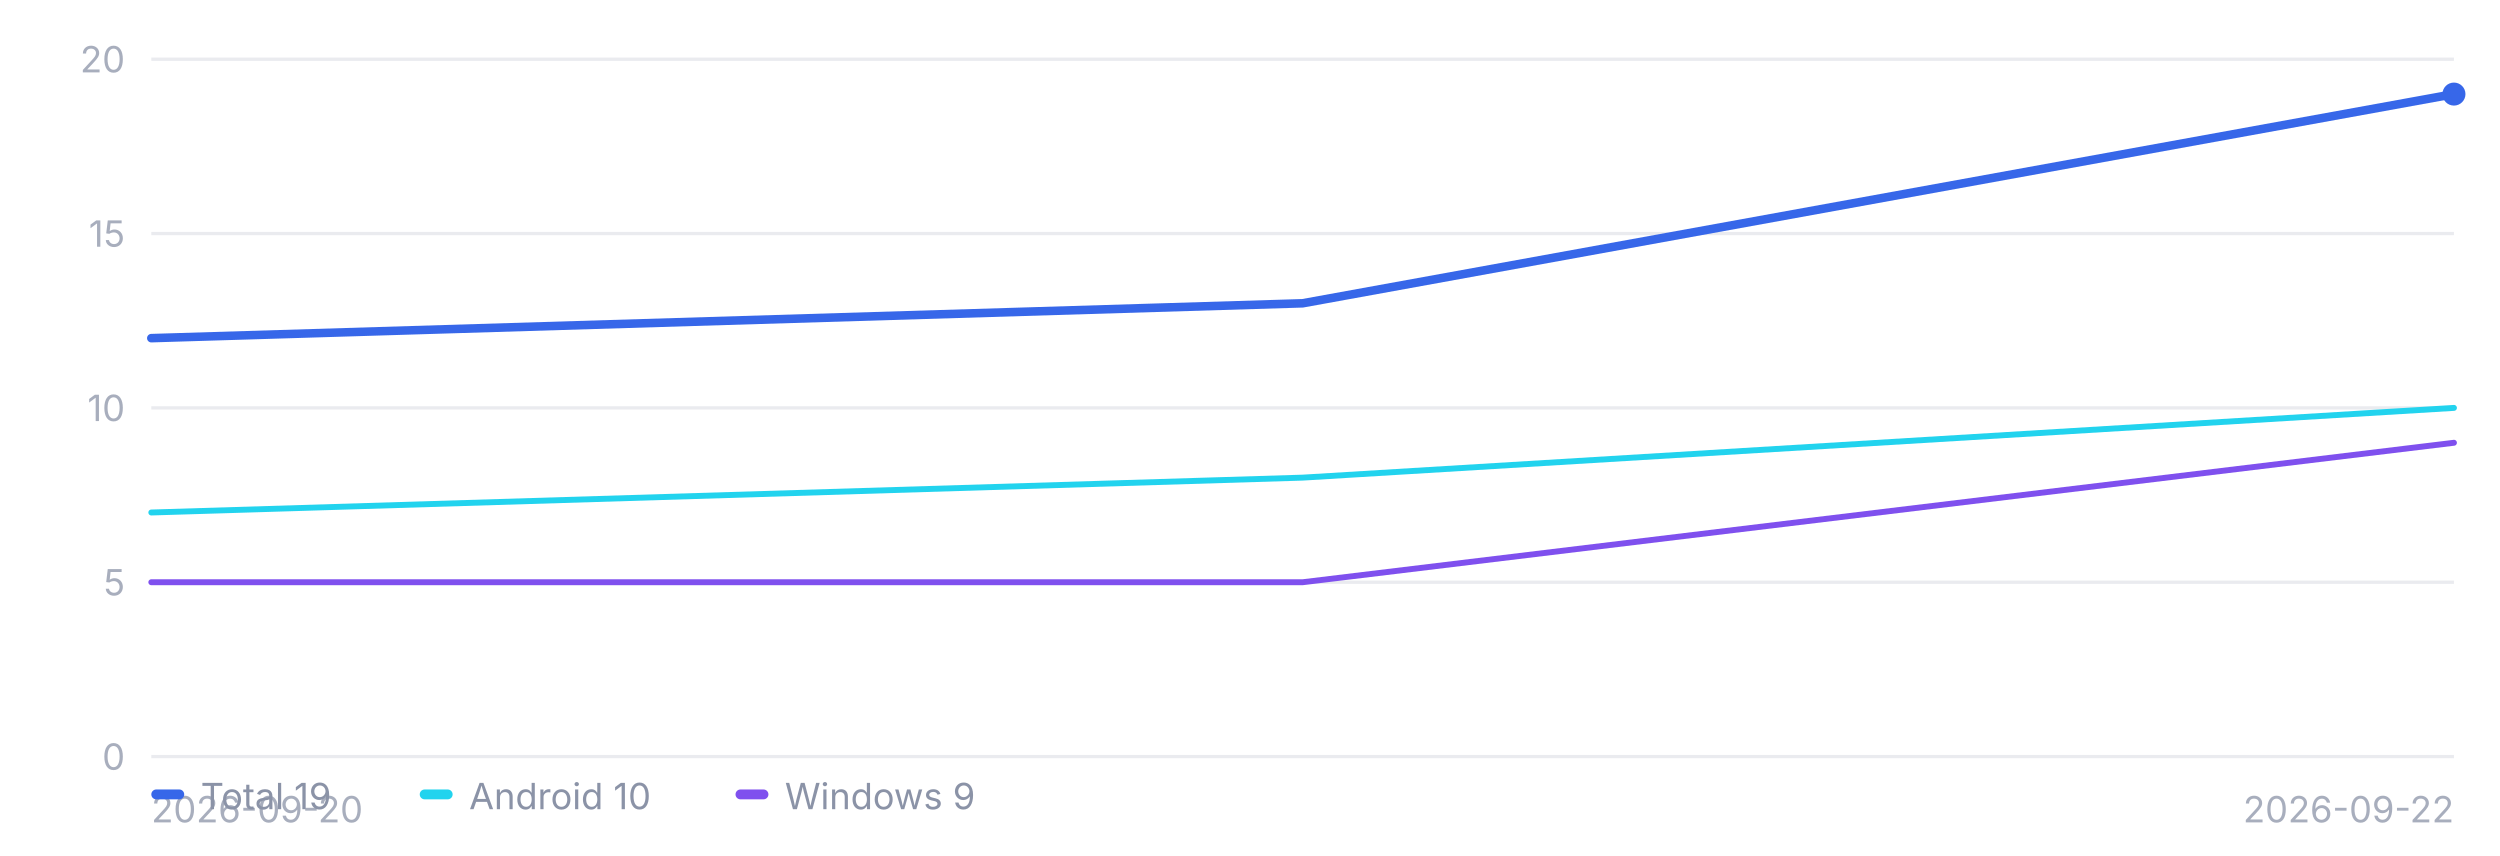
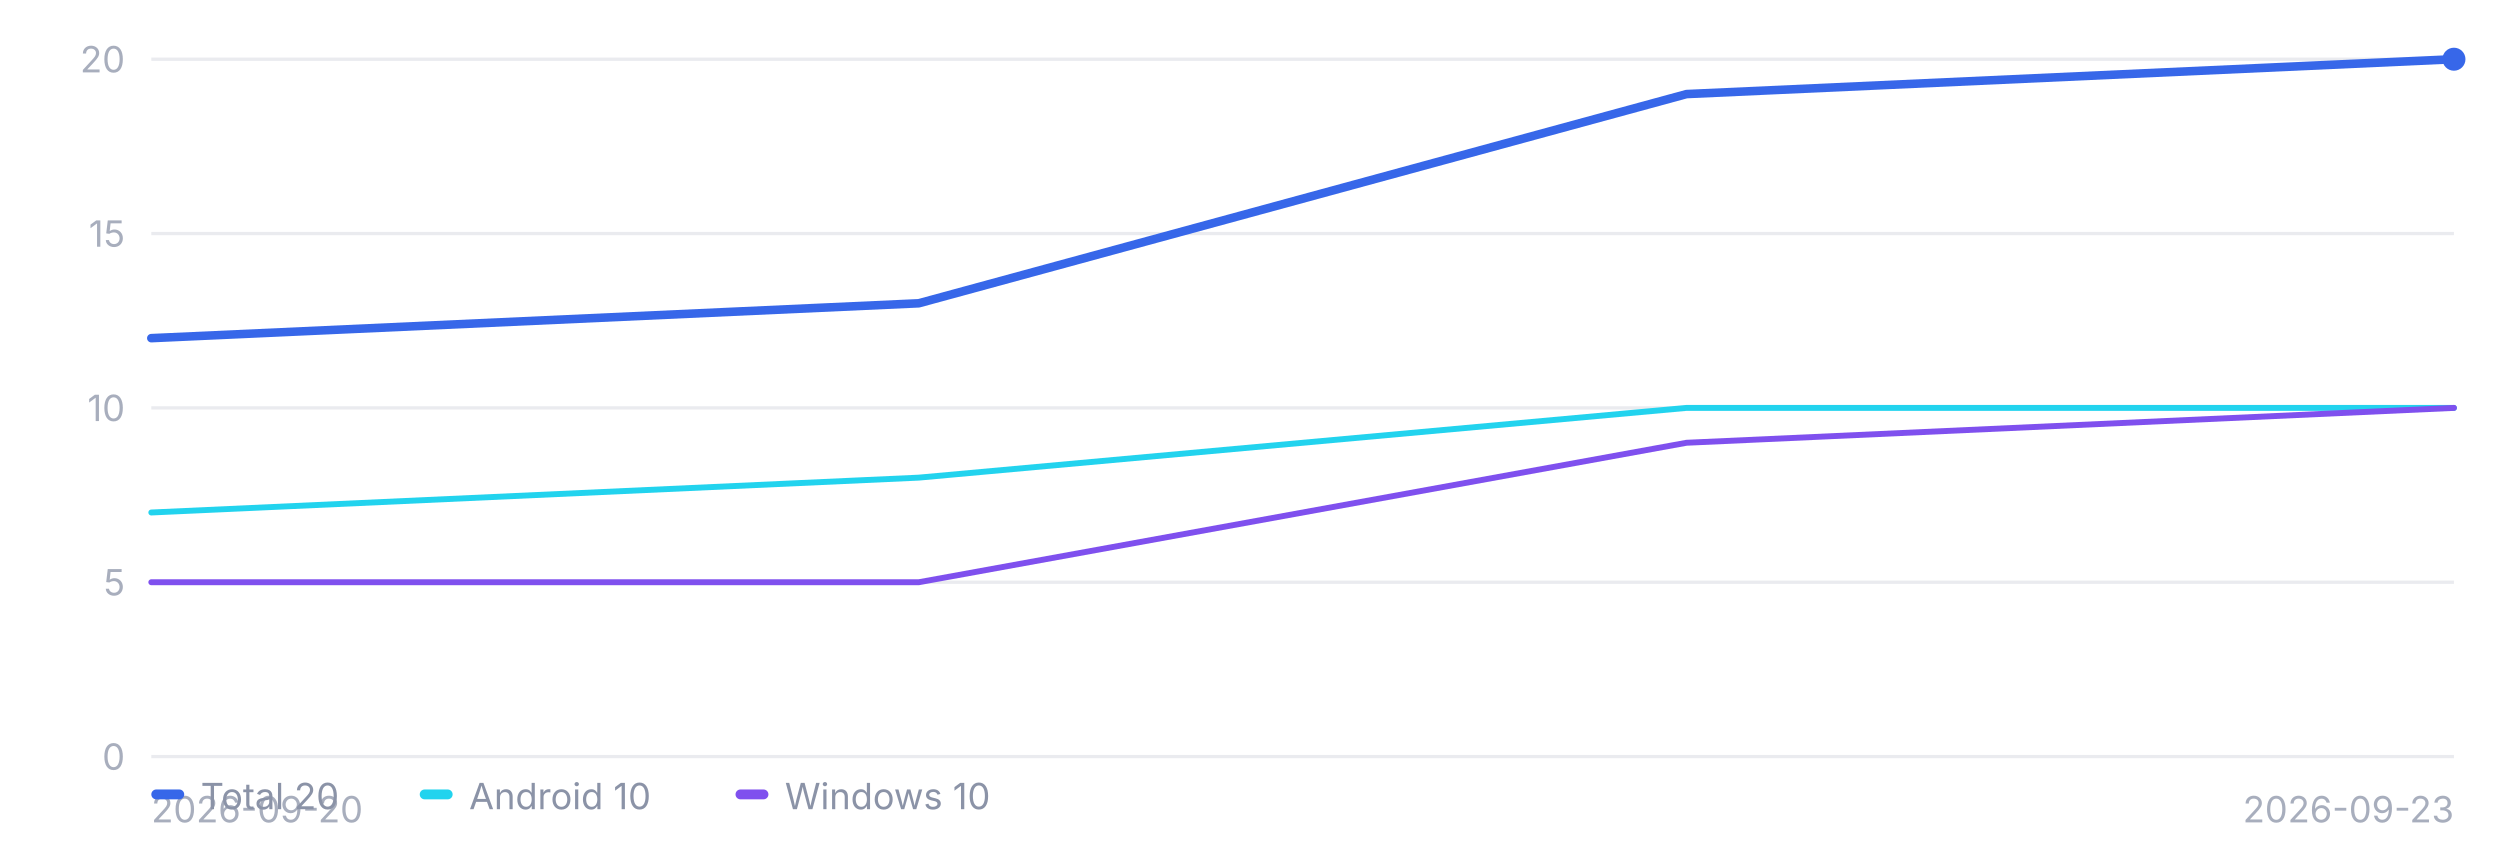
- <svg xmlns="http://www.w3.org/2000/svg" width="760" height="260" viewBox="0 0 760 260" role="img" aria-label="CubePilot downloads over time. Latest total 19.">
+ <svg xmlns="http://www.w3.org/2000/svg" width="760" height="260" viewBox="0 0 760 260" role="img" aria-label="CubePilot downloads over time. Latest total 20.">
  <style>text{font-family:system-ui,-apple-system,Segoe UI,sans-serif}</style>
  <line x1="46" y1="230.0" x2="746" y2="230.0" stroke="#8b93a7" stroke-opacity="0.18" stroke-width="1" />
  <text x="38" y="234.0" text-anchor="end" font-size="11" fill="#8b93a7" fill-opacity="0.75">0</text>
  <line x1="46" y1="177.0" x2="746" y2="177.0" stroke="#8b93a7" stroke-opacity="0.18" stroke-width="1" />
  <text x="38" y="181.0" text-anchor="end" font-size="11" fill="#8b93a7" fill-opacity="0.75">5</text>
  <line x1="46" y1="124.0" x2="746" y2="124.0" stroke="#8b93a7" stroke-opacity="0.18" stroke-width="1" />
  <text x="38" y="128.0" text-anchor="end" font-size="11" fill="#8b93a7" fill-opacity="0.75">10</text>
  <line x1="46" y1="71.0" x2="746" y2="71.0" stroke="#8b93a7" stroke-opacity="0.18" stroke-width="1" />
  <text x="38" y="75.0" text-anchor="end" font-size="11" fill="#8b93a7" fill-opacity="0.75">15</text>
  <line x1="46" y1="18.0" x2="746" y2="18.0" stroke="#8b93a7" stroke-opacity="0.18" stroke-width="1" />
  <text x="38" y="22.0" text-anchor="end" font-size="11" fill="#8b93a7" fill-opacity="0.75">20</text>
-   <polyline points="46.0,155.8 396.0,145.2 746.0,124.0" fill="none" stroke="#22D3EE" stroke-width="1.8" stroke-linejoin="round" stroke-linecap="round" />
-   <polyline points="46.0,177.0 396.0,177.0 746.0,134.6" fill="none" stroke="#7F50EE" stroke-width="1.8" stroke-linejoin="round" stroke-linecap="round" />
-   <polyline points="46.0,102.8 396.0,92.2 746.0,28.6" fill="none" stroke="#3767E9" stroke-width="2.6" stroke-linejoin="round" stroke-linecap="round" />
-   <circle cx="746.0" cy="28.6" r="3.5" fill="#3767E9" />
+   <polyline points="46.0,155.8 279.3,145.2 512.7,124.0 746.0,124.0" fill="none" stroke="#22D3EE" stroke-width="1.8" stroke-linejoin="round" stroke-linecap="round" />
+   <polyline points="46.0,177.0 279.3,177.0 512.7,134.6 746.0,124.0" fill="none" stroke="#7F50EE" stroke-width="1.8" stroke-linejoin="round" stroke-linecap="round" />
+   <polyline points="46.0,102.8 279.3,92.2 512.7,28.6 746.0,18.0" fill="none" stroke="#3767E9" stroke-width="2.6" stroke-linejoin="round" stroke-linecap="round" />
+   <circle cx="746.0" cy="18.0" r="3.5" fill="#3767E9" />
  <text x="46" y="250" font-size="11" fill="#8b93a7" fill-opacity="0.75">2026-09-20</text>
-   <text x="746" y="250" text-anchor="end" font-size="11" fill="#8b93a7" fill-opacity="0.75">2026-09-22</text>
+   <text x="746" y="250" text-anchor="end" font-size="11" fill="#8b93a7" fill-opacity="0.75">2026-09-23</text>
  <rect x="46" y="240" width="10" height="3" rx="1.5" fill="#3767E9" />
-   <text x="61" y="246" font-size="11" fill="#8b93a7">Total 19</text>
+   <text x="61" y="246" font-size="11" fill="#8b93a7">Total 20</text>
  <rect x="127.6" y="240" width="10" height="3" rx="1.5" fill="#22D3EE" />
  <text x="142.6" y="246" font-size="11" fill="#8b93a7">Android 10</text>
  <rect x="223.6" y="240" width="10" height="3" rx="1.5" fill="#7F50EE" />
-   <text x="238.6" y="246" font-size="11" fill="#8b93a7">Windows 9</text>
+   <text x="238.6" y="246" font-size="11" fill="#8b93a7">Windows 10</text>
</svg>
